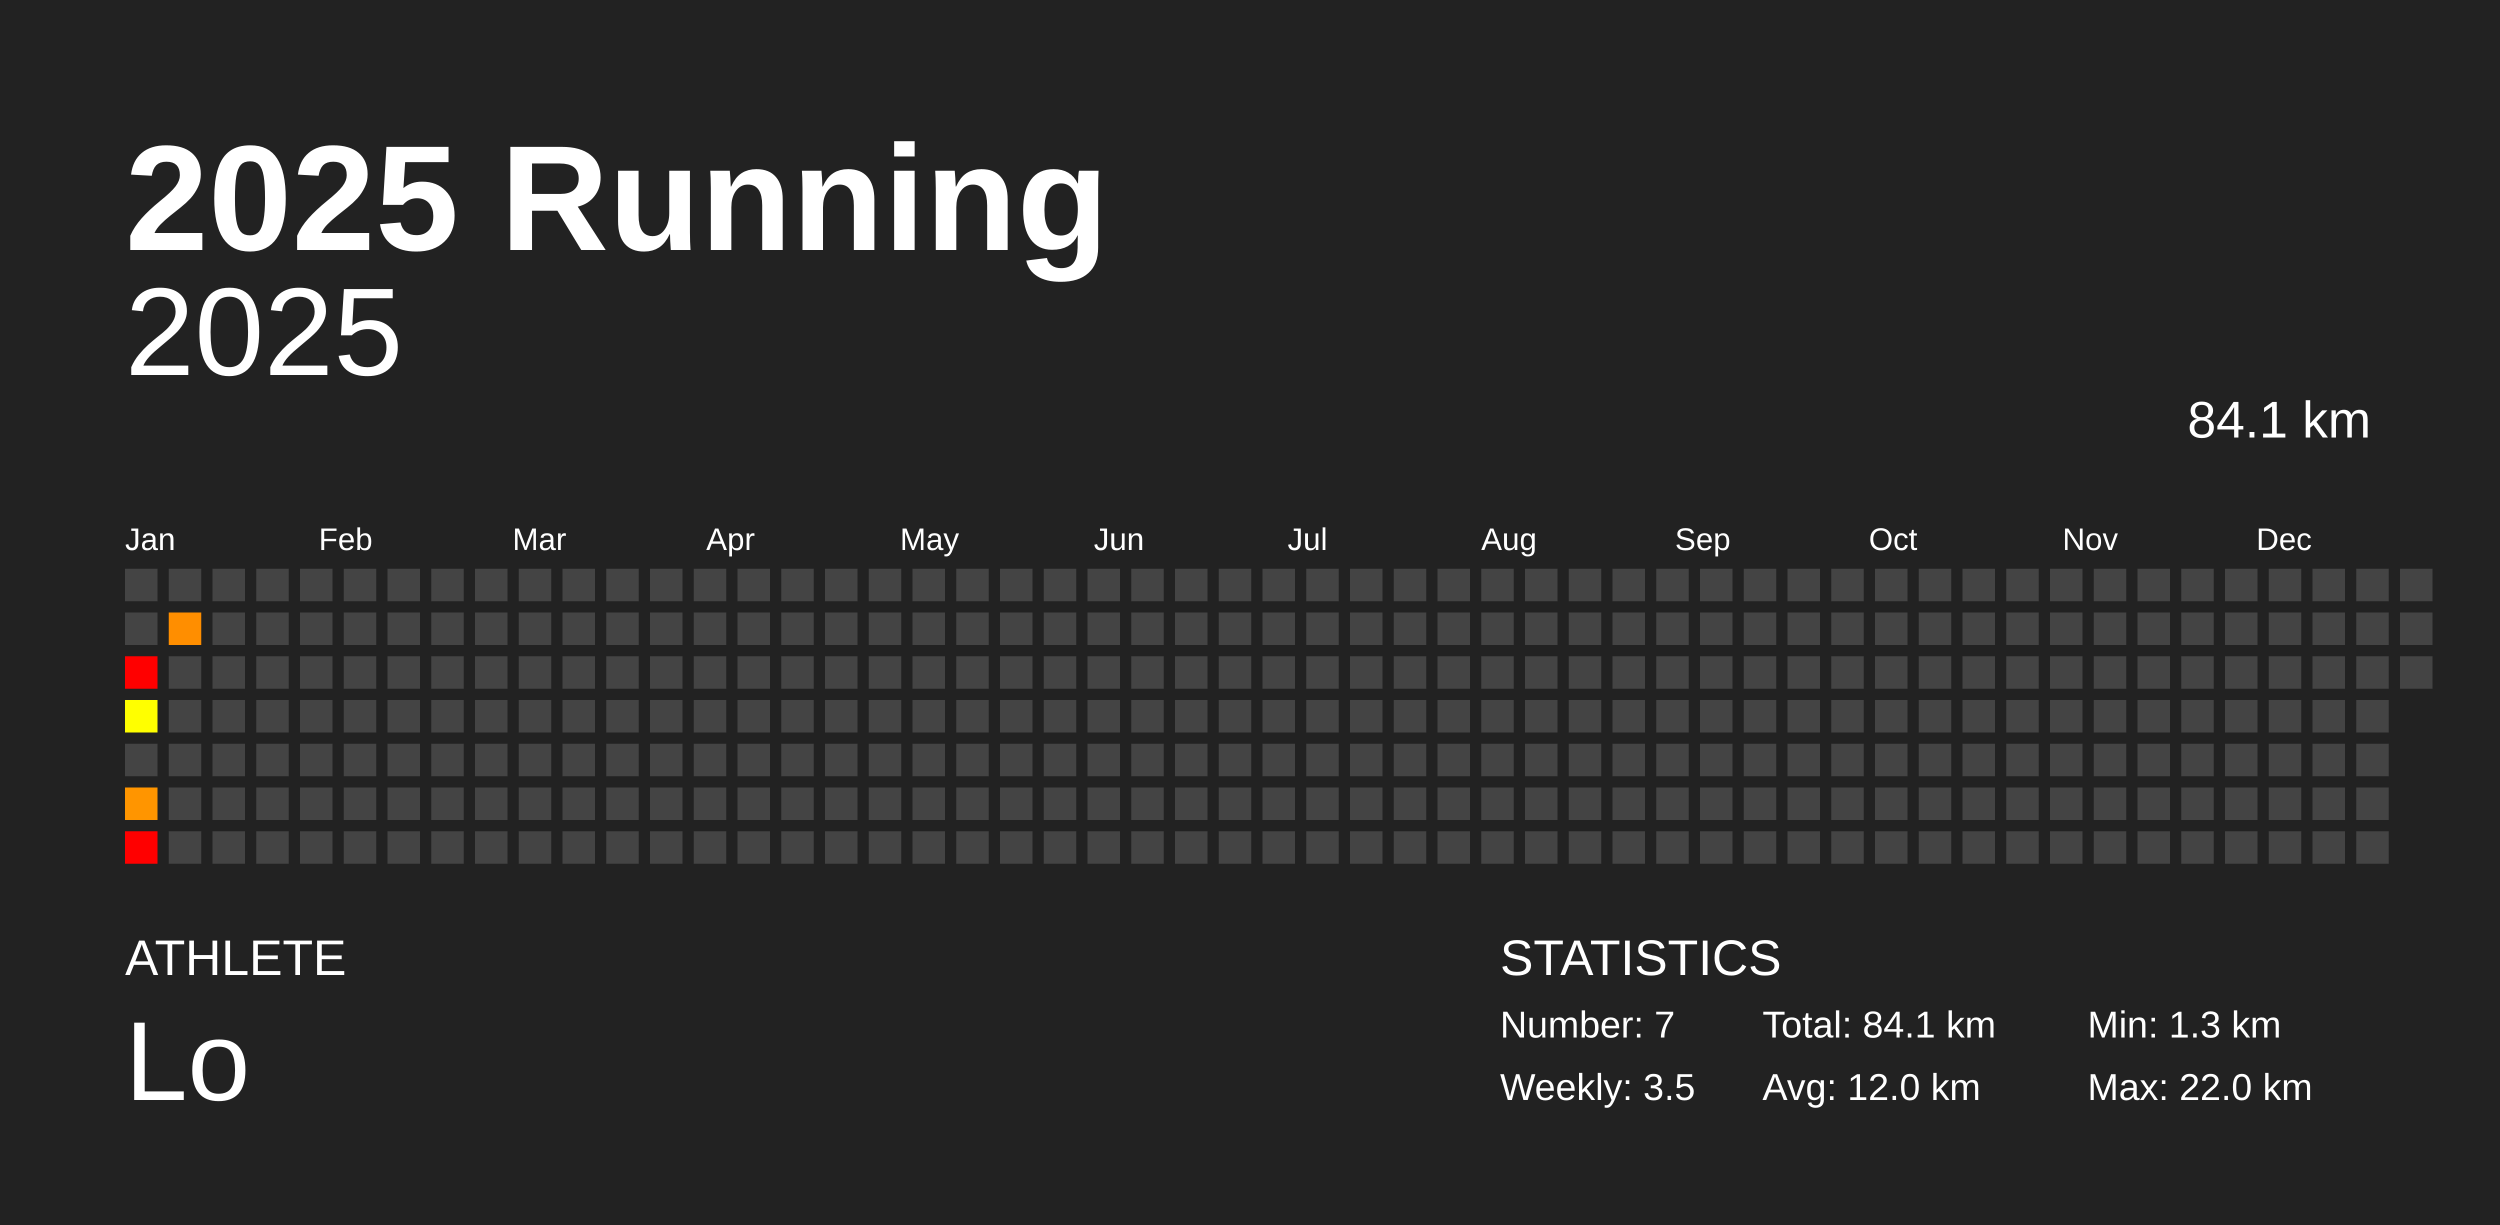
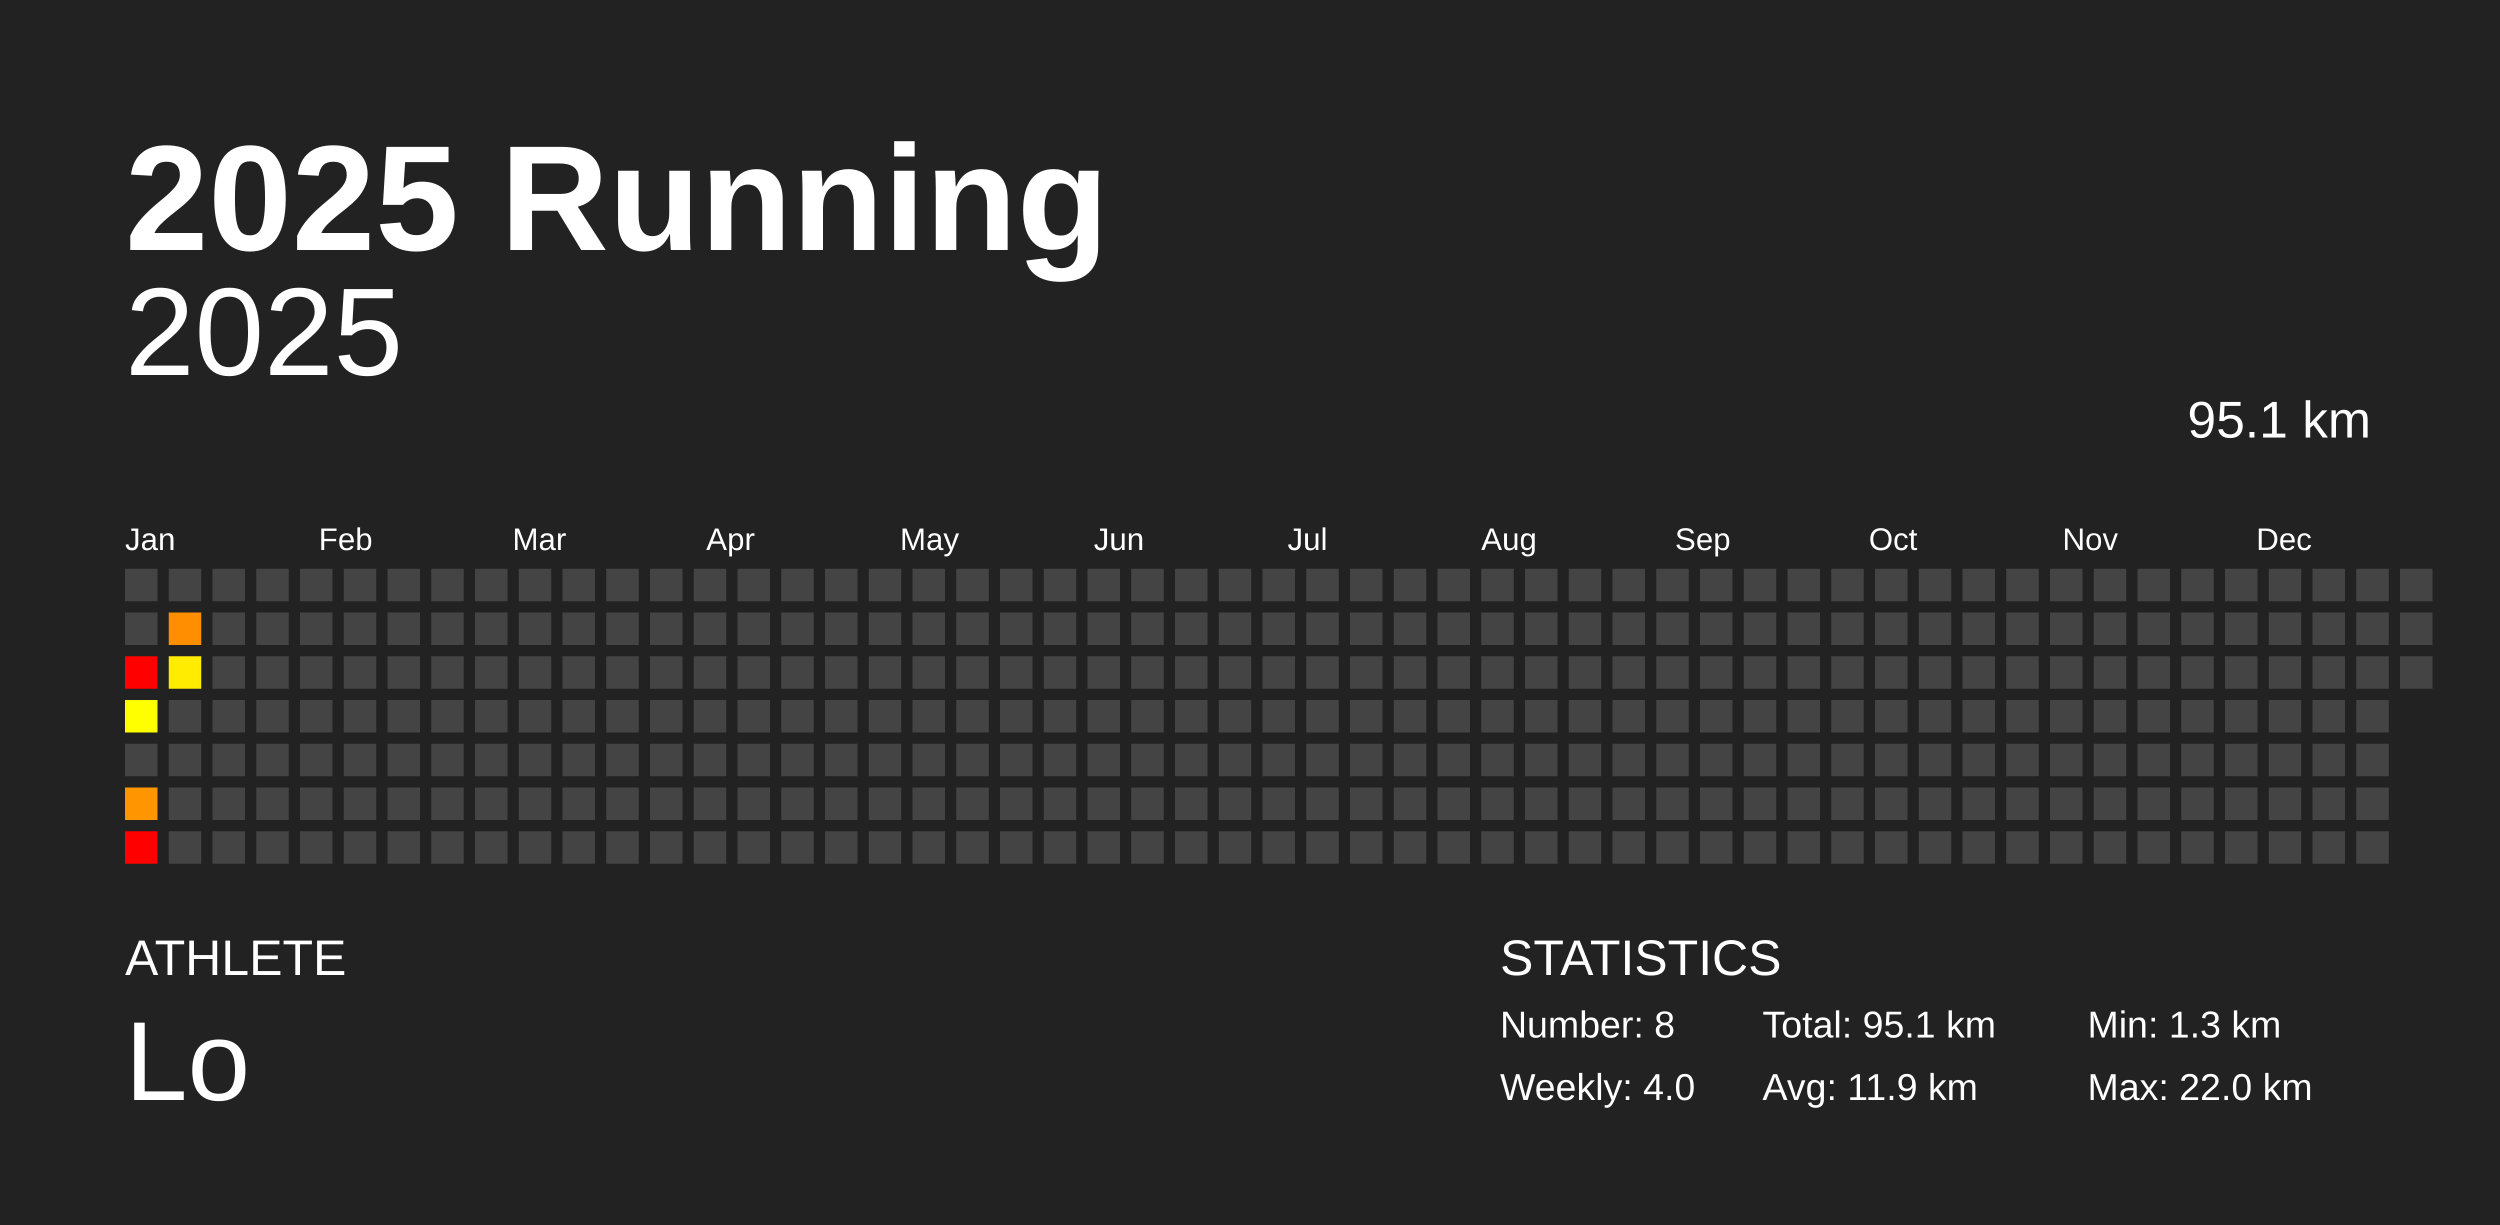
<svg xmlns="http://www.w3.org/2000/svg" baseProfile="full" height="98mm" version="1.1" viewBox="0,0,200,98" width="200mm">
  <defs />
  <rect fill="#222222" height="98" width="200" x="0" y="0" />
  <text fill="#FFFFFF" style="font-size:12px; font-family:Arial; font-weight:bold;" x="10" y="20">2025 Running</text>
  <text fill="#FFFFFF" style="font-size:4px; font-family:Arial" x="10" y="78">ATHLETE</text>
  <text fill="#FFFFFF" style="font-size:9px; font-family:Arial" x="10" y="88">Lo</text>
  <text fill="#FFFFFF" style="font-size:4px; font-family:Arial" x="120" y="78">STATISTICS</text>
-   <text fill="#FFFFFF" style="font-size:3px; font-family:Arial" x="120" y="83">Number: 7</text>
-   <text fill="#FFFFFF" style="font-size:3px; font-family:Arial" x="120" y="88">Weekly: 3.5</text>
-   <text fill="#FFFFFF" style="font-size:3px; font-family:Arial" x="141" y="83">Total: 84.1 km</text>
-   <text fill="#FFFFFF" style="font-size:3px; font-family:Arial" x="141" y="88">Avg: 12.0 km</text>
+   <text fill="#FFFFFF" style="font-size:3px; font-family:Arial" x="120" y="83">Number: 8</text>
+   <text fill="#FFFFFF" style="font-size:3px; font-family:Arial" x="120" y="88">Weekly: 4.0</text>
+   <text fill="#FFFFFF" style="font-size:3px; font-family:Arial" x="141" y="83">Total: 95.1 km</text>
+   <text fill="#FFFFFF" style="font-size:3px; font-family:Arial" x="141" y="88">Avg: 11.9 km</text>
  <text fill="#FFFFFF" style="font-size:3px; font-family:Arial" x="167" y="83">Min: 1.3 km</text>
  <text fill="#FFFFFF" style="font-size:3px; font-family:Arial" x="167" y="88">Max: 22.0 km</text>
  <text alignment-baseline="hanging" fill="#FFFFFF" style="font-size:10.0px; font-family:Arial;" x="10" y="30">2025</text>
-   <text alignment-baseline="hanging" fill="#FFFFFF" style="font-size:4.125px; font-family:Arial;" x="175" y="35">84.1 km</text>
+   <text alignment-baseline="hanging" fill="#FFFFFF" style="font-size:4.125px; font-family:Arial;" x="175" y="35">95.1 km</text>
  <text fill="#FFFFFF" style="font-size:2.5px; font-family:Arial" x="10.0" y="44">Jan</text>
  <text fill="#FFFFFF" style="font-size:2.5px; font-family:Arial" x="25.5" y="44">Feb</text>
  <text fill="#FFFFFF" style="font-size:2.5px; font-family:Arial" x="41.0" y="44">Mar</text>
  <text fill="#FFFFFF" style="font-size:2.5px; font-family:Arial" x="56.5" y="44">Apr</text>
  <text fill="#FFFFFF" style="font-size:2.5px; font-family:Arial" x="72.0" y="44">May</text>
  <text fill="#FFFFFF" style="font-size:2.5px; font-family:Arial" x="87.5" y="44">Jun</text>
  <text fill="#FFFFFF" style="font-size:2.5px; font-family:Arial" x="103.0" y="44">Jul</text>
  <text fill="#FFFFFF" style="font-size:2.5px; font-family:Arial" x="118.5" y="44">Aug</text>
  <text fill="#FFFFFF" style="font-size:2.5px; font-family:Arial" x="134.0" y="44">Sep</text>
  <text fill="#FFFFFF" style="font-size:2.5px; font-family:Arial" x="149.5" y="44">Oct</text>
  <text fill="#FFFFFF" style="font-size:2.5px; font-family:Arial" x="165.0" y="44">Nov</text>
  <text fill="#FFFFFF" style="font-size:2.5px; font-family:Arial" x="180.5" y="44">Dec</text>
  <rect fill="#444444" height="2.6" width="2.6" x="10.0" y="45.5" />
  <rect fill="#444444" height="2.6" width="2.6" x="10.0" y="49.0" />
  <rect fill="red" height="2.6" width="2.6" x="10.0" y="52.5" />
  <rect fill="#ffff00" height="2.6" width="2.6" x="10.0" y="56.0" />
  <rect fill="#444444" height="2.6" width="2.6" x="10.0" y="59.5" />
  <rect fill="#ff9500" height="2.6" width="2.6" x="10.0" y="63.0" />
  <rect fill="red" height="2.6" width="2.6" x="10.0" y="66.5" />
  <rect fill="#444444" height="2.6" width="2.6" x="13.5" y="45.5" />
  <rect fill="#ff8e00" height="2.6" width="2.6" x="13.5" y="49.0" />
-   <rect fill="#444444" height="2.6" width="2.6" x="13.5" y="52.5" />
+   <rect fill="#ffec00" height="2.6" width="2.6" x="13.5" y="52.5" />
  <rect fill="#444444" height="2.6" width="2.6" x="13.5" y="56.0" />
  <rect fill="#444444" height="2.6" width="2.6" x="13.5" y="59.5" />
  <rect fill="#444444" height="2.6" width="2.6" x="13.5" y="63.0" />
  <rect fill="#444444" height="2.6" width="2.6" x="13.5" y="66.5" />
  <rect fill="#444444" height="2.6" width="2.6" x="17.0" y="45.5" />
  <rect fill="#444444" height="2.6" width="2.6" x="17.0" y="49.0" />
  <rect fill="#444444" height="2.6" width="2.6" x="17.0" y="52.5" />
  <rect fill="#444444" height="2.6" width="2.6" x="17.0" y="56.0" />
  <rect fill="#444444" height="2.6" width="2.6" x="17.0" y="59.5" />
  <rect fill="#444444" height="2.6" width="2.6" x="17.0" y="63.0" />
  <rect fill="#444444" height="2.6" width="2.6" x="17.0" y="66.5" />
  <rect fill="#444444" height="2.6" width="2.6" x="20.5" y="45.5" />
  <rect fill="#444444" height="2.6" width="2.6" x="20.5" y="49.0" />
  <rect fill="#444444" height="2.6" width="2.6" x="20.5" y="52.5" />
  <rect fill="#444444" height="2.6" width="2.6" x="20.5" y="56.0" />
  <rect fill="#444444" height="2.6" width="2.6" x="20.5" y="59.5" />
  <rect fill="#444444" height="2.6" width="2.6" x="20.5" y="63.0" />
  <rect fill="#444444" height="2.6" width="2.6" x="20.5" y="66.5" />
  <rect fill="#444444" height="2.6" width="2.6" x="24.0" y="45.5" />
  <rect fill="#444444" height="2.6" width="2.6" x="24.0" y="49.0" />
  <rect fill="#444444" height="2.6" width="2.6" x="24.0" y="52.5" />
  <rect fill="#444444" height="2.6" width="2.6" x="24.0" y="56.0" />
  <rect fill="#444444" height="2.6" width="2.6" x="24.0" y="59.5" />
  <rect fill="#444444" height="2.6" width="2.6" x="24.0" y="63.0" />
  <rect fill="#444444" height="2.6" width="2.6" x="24.0" y="66.5" />
  <rect fill="#444444" height="2.6" width="2.6" x="27.5" y="45.5" />
  <rect fill="#444444" height="2.6" width="2.6" x="27.5" y="49.0" />
  <rect fill="#444444" height="2.6" width="2.6" x="27.5" y="52.5" />
  <rect fill="#444444" height="2.6" width="2.6" x="27.5" y="56.0" />
  <rect fill="#444444" height="2.6" width="2.6" x="27.5" y="59.5" />
  <rect fill="#444444" height="2.6" width="2.6" x="27.5" y="63.0" />
  <rect fill="#444444" height="2.6" width="2.6" x="27.5" y="66.5" />
  <rect fill="#444444" height="2.6" width="2.6" x="31.0" y="45.5" />
  <rect fill="#444444" height="2.6" width="2.6" x="31.0" y="49.0" />
  <rect fill="#444444" height="2.6" width="2.6" x="31.0" y="52.5" />
  <rect fill="#444444" height="2.6" width="2.6" x="31.0" y="56.0" />
  <rect fill="#444444" height="2.6" width="2.6" x="31.0" y="59.5" />
  <rect fill="#444444" height="2.6" width="2.6" x="31.0" y="63.0" />
  <rect fill="#444444" height="2.6" width="2.6" x="31.0" y="66.5" />
  <rect fill="#444444" height="2.6" width="2.6" x="34.5" y="45.5" />
  <rect fill="#444444" height="2.6" width="2.6" x="34.5" y="49.0" />
  <rect fill="#444444" height="2.6" width="2.6" x="34.5" y="52.5" />
  <rect fill="#444444" height="2.6" width="2.6" x="34.5" y="56.0" />
  <rect fill="#444444" height="2.6" width="2.6" x="34.5" y="59.5" />
  <rect fill="#444444" height="2.6" width="2.6" x="34.5" y="63.0" />
  <rect fill="#444444" height="2.6" width="2.6" x="34.5" y="66.5" />
  <rect fill="#444444" height="2.6" width="2.6" x="38.0" y="45.5" />
  <rect fill="#444444" height="2.6" width="2.6" x="38.0" y="49.0" />
  <rect fill="#444444" height="2.6" width="2.6" x="38.0" y="52.5" />
  <rect fill="#444444" height="2.6" width="2.6" x="38.0" y="56.0" />
  <rect fill="#444444" height="2.6" width="2.6" x="38.0" y="59.5" />
  <rect fill="#444444" height="2.6" width="2.6" x="38.0" y="63.0" />
  <rect fill="#444444" height="2.6" width="2.6" x="38.0" y="66.5" />
  <rect fill="#444444" height="2.6" width="2.6" x="41.5" y="45.5" />
  <rect fill="#444444" height="2.6" width="2.6" x="41.5" y="49.0" />
  <rect fill="#444444" height="2.6" width="2.6" x="41.5" y="52.5" />
  <rect fill="#444444" height="2.6" width="2.6" x="41.5" y="56.0" />
  <rect fill="#444444" height="2.6" width="2.6" x="41.5" y="59.5" />
  <rect fill="#444444" height="2.6" width="2.6" x="41.5" y="63.0" />
  <rect fill="#444444" height="2.6" width="2.6" x="41.5" y="66.5" />
  <rect fill="#444444" height="2.6" width="2.6" x="45.0" y="45.5" />
  <rect fill="#444444" height="2.6" width="2.6" x="45.0" y="49.0" />
  <rect fill="#444444" height="2.6" width="2.6" x="45.0" y="52.5" />
  <rect fill="#444444" height="2.6" width="2.6" x="45.0" y="56.0" />
  <rect fill="#444444" height="2.6" width="2.6" x="45.0" y="59.5" />
  <rect fill="#444444" height="2.6" width="2.6" x="45.0" y="63.0" />
  <rect fill="#444444" height="2.6" width="2.6" x="45.0" y="66.5" />
  <rect fill="#444444" height="2.6" width="2.6" x="48.5" y="45.5" />
  <rect fill="#444444" height="2.6" width="2.6" x="48.5" y="49.0" />
  <rect fill="#444444" height="2.6" width="2.6" x="48.5" y="52.5" />
  <rect fill="#444444" height="2.6" width="2.6" x="48.5" y="56.0" />
  <rect fill="#444444" height="2.6" width="2.6" x="48.5" y="59.5" />
  <rect fill="#444444" height="2.6" width="2.6" x="48.5" y="63.0" />
  <rect fill="#444444" height="2.6" width="2.6" x="48.5" y="66.5" />
  <rect fill="#444444" height="2.6" width="2.6" x="52.0" y="45.5" />
  <rect fill="#444444" height="2.6" width="2.6" x="52.0" y="49.0" />
  <rect fill="#444444" height="2.6" width="2.6" x="52.0" y="52.5" />
  <rect fill="#444444" height="2.6" width="2.6" x="52.0" y="56.0" />
  <rect fill="#444444" height="2.6" width="2.6" x="52.0" y="59.5" />
  <rect fill="#444444" height="2.6" width="2.6" x="52.0" y="63.0" />
  <rect fill="#444444" height="2.6" width="2.6" x="52.0" y="66.5" />
  <rect fill="#444444" height="2.6" width="2.6" x="55.5" y="45.5" />
  <rect fill="#444444" height="2.6" width="2.6" x="55.5" y="49.0" />
  <rect fill="#444444" height="2.6" width="2.6" x="55.5" y="52.5" />
  <rect fill="#444444" height="2.6" width="2.6" x="55.5" y="56.0" />
  <rect fill="#444444" height="2.6" width="2.6" x="55.5" y="59.5" />
  <rect fill="#444444" height="2.6" width="2.6" x="55.5" y="63.0" />
  <rect fill="#444444" height="2.6" width="2.6" x="55.5" y="66.5" />
  <rect fill="#444444" height="2.6" width="2.6" x="59.0" y="45.5" />
  <rect fill="#444444" height="2.6" width="2.6" x="59.0" y="49.0" />
  <rect fill="#444444" height="2.6" width="2.6" x="59.0" y="52.5" />
  <rect fill="#444444" height="2.6" width="2.6" x="59.0" y="56.0" />
  <rect fill="#444444" height="2.6" width="2.6" x="59.0" y="59.5" />
  <rect fill="#444444" height="2.6" width="2.6" x="59.0" y="63.0" />
  <rect fill="#444444" height="2.6" width="2.6" x="59.0" y="66.5" />
  <rect fill="#444444" height="2.6" width="2.6" x="62.5" y="45.5" />
  <rect fill="#444444" height="2.6" width="2.6" x="62.5" y="49.0" />
  <rect fill="#444444" height="2.6" width="2.6" x="62.5" y="52.5" />
  <rect fill="#444444" height="2.6" width="2.6" x="62.5" y="56.0" />
  <rect fill="#444444" height="2.6" width="2.6" x="62.5" y="59.5" />
  <rect fill="#444444" height="2.6" width="2.6" x="62.5" y="63.0" />
  <rect fill="#444444" height="2.6" width="2.6" x="62.5" y="66.5" />
  <rect fill="#444444" height="2.6" width="2.6" x="66.0" y="45.5" />
  <rect fill="#444444" height="2.6" width="2.6" x="66.0" y="49.0" />
  <rect fill="#444444" height="2.6" width="2.6" x="66.0" y="52.5" />
  <rect fill="#444444" height="2.6" width="2.6" x="66.0" y="56.0" />
  <rect fill="#444444" height="2.6" width="2.6" x="66.0" y="59.5" />
  <rect fill="#444444" height="2.6" width="2.6" x="66.0" y="63.0" />
  <rect fill="#444444" height="2.6" width="2.6" x="66.0" y="66.5" />
  <rect fill="#444444" height="2.6" width="2.6" x="69.5" y="45.5" />
  <rect fill="#444444" height="2.6" width="2.6" x="69.5" y="49.0" />
  <rect fill="#444444" height="2.6" width="2.6" x="69.5" y="52.5" />
  <rect fill="#444444" height="2.6" width="2.6" x="69.5" y="56.0" />
  <rect fill="#444444" height="2.6" width="2.6" x="69.5" y="59.5" />
  <rect fill="#444444" height="2.6" width="2.6" x="69.5" y="63.0" />
  <rect fill="#444444" height="2.6" width="2.6" x="69.5" y="66.5" />
  <rect fill="#444444" height="2.6" width="2.6" x="73.0" y="45.5" />
  <rect fill="#444444" height="2.6" width="2.6" x="73.0" y="49.0" />
  <rect fill="#444444" height="2.6" width="2.6" x="73.0" y="52.5" />
  <rect fill="#444444" height="2.6" width="2.6" x="73.0" y="56.0" />
  <rect fill="#444444" height="2.6" width="2.6" x="73.0" y="59.5" />
  <rect fill="#444444" height="2.6" width="2.6" x="73.0" y="63.0" />
  <rect fill="#444444" height="2.6" width="2.6" x="73.0" y="66.5" />
  <rect fill="#444444" height="2.6" width="2.6" x="76.5" y="45.5" />
  <rect fill="#444444" height="2.6" width="2.6" x="76.5" y="49.0" />
  <rect fill="#444444" height="2.6" width="2.6" x="76.5" y="52.5" />
  <rect fill="#444444" height="2.6" width="2.6" x="76.5" y="56.0" />
  <rect fill="#444444" height="2.6" width="2.6" x="76.5" y="59.5" />
  <rect fill="#444444" height="2.6" width="2.6" x="76.5" y="63.0" />
  <rect fill="#444444" height="2.6" width="2.6" x="76.5" y="66.5" />
  <rect fill="#444444" height="2.6" width="2.6" x="80.0" y="45.5" />
  <rect fill="#444444" height="2.6" width="2.6" x="80.0" y="49.0" />
  <rect fill="#444444" height="2.6" width="2.6" x="80.0" y="52.5" />
  <rect fill="#444444" height="2.6" width="2.6" x="80.0" y="56.0" />
  <rect fill="#444444" height="2.6" width="2.6" x="80.0" y="59.5" />
  <rect fill="#444444" height="2.6" width="2.6" x="80.0" y="63.0" />
  <rect fill="#444444" height="2.6" width="2.6" x="80.0" y="66.5" />
  <rect fill="#444444" height="2.6" width="2.6" x="83.5" y="45.5" />
  <rect fill="#444444" height="2.6" width="2.6" x="83.5" y="49.0" />
  <rect fill="#444444" height="2.6" width="2.6" x="83.5" y="52.5" />
  <rect fill="#444444" height="2.6" width="2.6" x="83.5" y="56.0" />
  <rect fill="#444444" height="2.6" width="2.6" x="83.5" y="59.5" />
  <rect fill="#444444" height="2.6" width="2.6" x="83.5" y="63.0" />
  <rect fill="#444444" height="2.6" width="2.6" x="83.5" y="66.5" />
  <rect fill="#444444" height="2.6" width="2.6" x="87.0" y="45.5" />
  <rect fill="#444444" height="2.6" width="2.6" x="87.0" y="49.0" />
  <rect fill="#444444" height="2.6" width="2.6" x="87.0" y="52.5" />
  <rect fill="#444444" height="2.6" width="2.6" x="87.0" y="56.0" />
  <rect fill="#444444" height="2.6" width="2.6" x="87.0" y="59.5" />
  <rect fill="#444444" height="2.6" width="2.6" x="87.0" y="63.0" />
  <rect fill="#444444" height="2.6" width="2.6" x="87.0" y="66.5" />
  <rect fill="#444444" height="2.6" width="2.6" x="90.5" y="45.5" />
  <rect fill="#444444" height="2.6" width="2.6" x="90.5" y="49.0" />
  <rect fill="#444444" height="2.6" width="2.6" x="90.5" y="52.5" />
  <rect fill="#444444" height="2.6" width="2.6" x="90.5" y="56.0" />
  <rect fill="#444444" height="2.6" width="2.6" x="90.5" y="59.5" />
  <rect fill="#444444" height="2.6" width="2.6" x="90.5" y="63.0" />
  <rect fill="#444444" height="2.6" width="2.6" x="90.5" y="66.5" />
  <rect fill="#444444" height="2.6" width="2.6" x="94.0" y="45.5" />
  <rect fill="#444444" height="2.6" width="2.6" x="94.0" y="49.0" />
  <rect fill="#444444" height="2.6" width="2.6" x="94.0" y="52.5" />
  <rect fill="#444444" height="2.6" width="2.6" x="94.0" y="56.0" />
  <rect fill="#444444" height="2.6" width="2.6" x="94.0" y="59.5" />
  <rect fill="#444444" height="2.6" width="2.6" x="94.0" y="63.0" />
  <rect fill="#444444" height="2.6" width="2.6" x="94.0" y="66.5" />
  <rect fill="#444444" height="2.6" width="2.6" x="97.5" y="45.5" />
  <rect fill="#444444" height="2.6" width="2.6" x="97.5" y="49.0" />
  <rect fill="#444444" height="2.6" width="2.6" x="97.5" y="52.5" />
  <rect fill="#444444" height="2.6" width="2.6" x="97.5" y="56.0" />
  <rect fill="#444444" height="2.6" width="2.6" x="97.5" y="59.5" />
  <rect fill="#444444" height="2.6" width="2.6" x="97.5" y="63.0" />
  <rect fill="#444444" height="2.6" width="2.6" x="97.5" y="66.5" />
  <rect fill="#444444" height="2.6" width="2.6" x="101.0" y="45.5" />
  <rect fill="#444444" height="2.6" width="2.6" x="101.0" y="49.0" />
  <rect fill="#444444" height="2.6" width="2.6" x="101.0" y="52.5" />
  <rect fill="#444444" height="2.6" width="2.6" x="101.0" y="56.0" />
  <rect fill="#444444" height="2.6" width="2.6" x="101.0" y="59.5" />
  <rect fill="#444444" height="2.6" width="2.6" x="101.0" y="63.0" />
  <rect fill="#444444" height="2.6" width="2.6" x="101.0" y="66.5" />
  <rect fill="#444444" height="2.6" width="2.6" x="104.5" y="45.5" />
  <rect fill="#444444" height="2.6" width="2.6" x="104.5" y="49.0" />
  <rect fill="#444444" height="2.6" width="2.6" x="104.5" y="52.5" />
  <rect fill="#444444" height="2.6" width="2.6" x="104.5" y="56.0" />
  <rect fill="#444444" height="2.6" width="2.6" x="104.5" y="59.5" />
  <rect fill="#444444" height="2.6" width="2.6" x="104.5" y="63.0" />
  <rect fill="#444444" height="2.6" width="2.6" x="104.5" y="66.5" />
  <rect fill="#444444" height="2.6" width="2.6" x="108.0" y="45.5" />
  <rect fill="#444444" height="2.6" width="2.6" x="108.0" y="49.0" />
  <rect fill="#444444" height="2.6" width="2.6" x="108.0" y="52.5" />
  <rect fill="#444444" height="2.6" width="2.6" x="108.0" y="56.0" />
  <rect fill="#444444" height="2.6" width="2.6" x="108.0" y="59.5" />
  <rect fill="#444444" height="2.6" width="2.6" x="108.0" y="63.0" />
  <rect fill="#444444" height="2.6" width="2.6" x="108.0" y="66.5" />
  <rect fill="#444444" height="2.6" width="2.6" x="111.5" y="45.5" />
  <rect fill="#444444" height="2.6" width="2.6" x="111.5" y="49.0" />
  <rect fill="#444444" height="2.6" width="2.6" x="111.5" y="52.5" />
  <rect fill="#444444" height="2.6" width="2.6" x="111.5" y="56.0" />
  <rect fill="#444444" height="2.6" width="2.6" x="111.5" y="59.5" />
  <rect fill="#444444" height="2.6" width="2.6" x="111.5" y="63.0" />
  <rect fill="#444444" height="2.6" width="2.6" x="111.5" y="66.5" />
  <rect fill="#444444" height="2.6" width="2.6" x="115.0" y="45.5" />
  <rect fill="#444444" height="2.6" width="2.6" x="115.0" y="49.0" />
  <rect fill="#444444" height="2.6" width="2.6" x="115.0" y="52.5" />
  <rect fill="#444444" height="2.6" width="2.6" x="115.0" y="56.0" />
  <rect fill="#444444" height="2.6" width="2.6" x="115.0" y="59.5" />
  <rect fill="#444444" height="2.6" width="2.6" x="115.0" y="63.0" />
  <rect fill="#444444" height="2.6" width="2.6" x="115.0" y="66.5" />
  <rect fill="#444444" height="2.6" width="2.6" x="118.5" y="45.5" />
  <rect fill="#444444" height="2.6" width="2.6" x="118.5" y="49.0" />
  <rect fill="#444444" height="2.6" width="2.6" x="118.5" y="52.5" />
  <rect fill="#444444" height="2.6" width="2.6" x="118.5" y="56.0" />
  <rect fill="#444444" height="2.6" width="2.6" x="118.5" y="59.5" />
  <rect fill="#444444" height="2.6" width="2.6" x="118.5" y="63.0" />
  <rect fill="#444444" height="2.6" width="2.6" x="118.5" y="66.5" />
  <rect fill="#444444" height="2.6" width="2.6" x="122.0" y="45.5" />
  <rect fill="#444444" height="2.6" width="2.6" x="122.0" y="49.0" />
  <rect fill="#444444" height="2.6" width="2.6" x="122.0" y="52.5" />
  <rect fill="#444444" height="2.6" width="2.6" x="122.0" y="56.0" />
  <rect fill="#444444" height="2.6" width="2.6" x="122.0" y="59.5" />
  <rect fill="#444444" height="2.6" width="2.6" x="122.0" y="63.0" />
  <rect fill="#444444" height="2.6" width="2.6" x="122.0" y="66.5" />
  <rect fill="#444444" height="2.6" width="2.6" x="125.5" y="45.5" />
  <rect fill="#444444" height="2.6" width="2.6" x="125.5" y="49.0" />
  <rect fill="#444444" height="2.6" width="2.6" x="125.5" y="52.5" />
  <rect fill="#444444" height="2.6" width="2.6" x="125.5" y="56.0" />
  <rect fill="#444444" height="2.6" width="2.6" x="125.5" y="59.5" />
  <rect fill="#444444" height="2.6" width="2.6" x="125.5" y="63.0" />
  <rect fill="#444444" height="2.6" width="2.6" x="125.5" y="66.5" />
  <rect fill="#444444" height="2.6" width="2.6" x="129.0" y="45.5" />
  <rect fill="#444444" height="2.6" width="2.6" x="129.0" y="49.0" />
  <rect fill="#444444" height="2.6" width="2.6" x="129.0" y="52.5" />
  <rect fill="#444444" height="2.6" width="2.6" x="129.0" y="56.0" />
  <rect fill="#444444" height="2.6" width="2.6" x="129.0" y="59.5" />
  <rect fill="#444444" height="2.6" width="2.6" x="129.0" y="63.0" />
  <rect fill="#444444" height="2.6" width="2.6" x="129.0" y="66.5" />
  <rect fill="#444444" height="2.6" width="2.6" x="132.5" y="45.5" />
  <rect fill="#444444" height="2.6" width="2.6" x="132.5" y="49.0" />
  <rect fill="#444444" height="2.6" width="2.6" x="132.5" y="52.5" />
  <rect fill="#444444" height="2.6" width="2.6" x="132.5" y="56.0" />
  <rect fill="#444444" height="2.6" width="2.6" x="132.5" y="59.5" />
  <rect fill="#444444" height="2.6" width="2.6" x="132.5" y="63.0" />
  <rect fill="#444444" height="2.6" width="2.6" x="132.5" y="66.5" />
  <rect fill="#444444" height="2.6" width="2.6" x="136.0" y="45.5" />
  <rect fill="#444444" height="2.6" width="2.6" x="136.0" y="49.0" />
  <rect fill="#444444" height="2.6" width="2.6" x="136.0" y="52.5" />
  <rect fill="#444444" height="2.6" width="2.6" x="136.0" y="56.0" />
  <rect fill="#444444" height="2.6" width="2.6" x="136.0" y="59.5" />
  <rect fill="#444444" height="2.6" width="2.6" x="136.0" y="63.0" />
  <rect fill="#444444" height="2.6" width="2.6" x="136.0" y="66.5" />
  <rect fill="#444444" height="2.6" width="2.6" x="139.5" y="45.5" />
  <rect fill="#444444" height="2.6" width="2.6" x="139.5" y="49.0" />
  <rect fill="#444444" height="2.6" width="2.6" x="139.5" y="52.5" />
  <rect fill="#444444" height="2.6" width="2.6" x="139.5" y="56.0" />
  <rect fill="#444444" height="2.6" width="2.6" x="139.5" y="59.5" />
  <rect fill="#444444" height="2.6" width="2.6" x="139.5" y="63.0" />
  <rect fill="#444444" height="2.6" width="2.6" x="139.5" y="66.5" />
  <rect fill="#444444" height="2.6" width="2.6" x="143.0" y="45.5" />
  <rect fill="#444444" height="2.6" width="2.6" x="143.0" y="49.0" />
  <rect fill="#444444" height="2.6" width="2.6" x="143.0" y="52.5" />
  <rect fill="#444444" height="2.6" width="2.6" x="143.0" y="56.0" />
  <rect fill="#444444" height="2.6" width="2.6" x="143.0" y="59.5" />
  <rect fill="#444444" height="2.6" width="2.6" x="143.0" y="63.0" />
  <rect fill="#444444" height="2.6" width="2.6" x="143.0" y="66.5" />
  <rect fill="#444444" height="2.6" width="2.6" x="146.5" y="45.5" />
  <rect fill="#444444" height="2.6" width="2.6" x="146.5" y="49.0" />
  <rect fill="#444444" height="2.6" width="2.6" x="146.5" y="52.5" />
  <rect fill="#444444" height="2.6" width="2.6" x="146.5" y="56.0" />
  <rect fill="#444444" height="2.6" width="2.6" x="146.5" y="59.5" />
  <rect fill="#444444" height="2.6" width="2.6" x="146.5" y="63.0" />
  <rect fill="#444444" height="2.6" width="2.6" x="146.5" y="66.5" />
  <rect fill="#444444" height="2.6" width="2.6" x="150.0" y="45.5" />
  <rect fill="#444444" height="2.6" width="2.6" x="150.0" y="49.0" />
  <rect fill="#444444" height="2.6" width="2.6" x="150.0" y="52.5" />
  <rect fill="#444444" height="2.6" width="2.6" x="150.0" y="56.0" />
  <rect fill="#444444" height="2.6" width="2.6" x="150.0" y="59.5" />
  <rect fill="#444444" height="2.6" width="2.6" x="150.0" y="63.0" />
  <rect fill="#444444" height="2.6" width="2.6" x="150.0" y="66.5" />
  <rect fill="#444444" height="2.6" width="2.6" x="153.5" y="45.5" />
  <rect fill="#444444" height="2.6" width="2.6" x="153.5" y="49.0" />
  <rect fill="#444444" height="2.6" width="2.6" x="153.5" y="52.5" />
  <rect fill="#444444" height="2.6" width="2.6" x="153.5" y="56.0" />
  <rect fill="#444444" height="2.6" width="2.6" x="153.5" y="59.5" />
  <rect fill="#444444" height="2.6" width="2.6" x="153.5" y="63.0" />
  <rect fill="#444444" height="2.6" width="2.6" x="153.5" y="66.5" />
  <rect fill="#444444" height="2.6" width="2.6" x="157.0" y="45.5" />
  <rect fill="#444444" height="2.6" width="2.6" x="157.0" y="49.0" />
  <rect fill="#444444" height="2.6" width="2.6" x="157.0" y="52.5" />
  <rect fill="#444444" height="2.6" width="2.6" x="157.0" y="56.0" />
  <rect fill="#444444" height="2.6" width="2.6" x="157.0" y="59.5" />
  <rect fill="#444444" height="2.6" width="2.6" x="157.0" y="63.0" />
  <rect fill="#444444" height="2.6" width="2.6" x="157.0" y="66.5" />
  <rect fill="#444444" height="2.6" width="2.6" x="160.5" y="45.5" />
  <rect fill="#444444" height="2.6" width="2.6" x="160.5" y="49.0" />
  <rect fill="#444444" height="2.6" width="2.6" x="160.5" y="52.5" />
  <rect fill="#444444" height="2.6" width="2.6" x="160.5" y="56.0" />
  <rect fill="#444444" height="2.6" width="2.6" x="160.5" y="59.5" />
  <rect fill="#444444" height="2.6" width="2.6" x="160.5" y="63.0" />
  <rect fill="#444444" height="2.6" width="2.6" x="160.5" y="66.5" />
  <rect fill="#444444" height="2.6" width="2.6" x="164.0" y="45.5" />
  <rect fill="#444444" height="2.6" width="2.6" x="164.0" y="49.0" />
  <rect fill="#444444" height="2.6" width="2.6" x="164.0" y="52.5" />
  <rect fill="#444444" height="2.6" width="2.6" x="164.0" y="56.0" />
  <rect fill="#444444" height="2.6" width="2.6" x="164.0" y="59.5" />
  <rect fill="#444444" height="2.6" width="2.6" x="164.0" y="63.0" />
  <rect fill="#444444" height="2.6" width="2.6" x="164.0" y="66.5" />
  <rect fill="#444444" height="2.6" width="2.6" x="167.5" y="45.5" />
  <rect fill="#444444" height="2.6" width="2.6" x="167.5" y="49.0" />
  <rect fill="#444444" height="2.6" width="2.6" x="167.5" y="52.5" />
  <rect fill="#444444" height="2.6" width="2.6" x="167.5" y="56.0" />
  <rect fill="#444444" height="2.6" width="2.6" x="167.5" y="59.5" />
  <rect fill="#444444" height="2.6" width="2.6" x="167.5" y="63.0" />
  <rect fill="#444444" height="2.6" width="2.6" x="167.5" y="66.5" />
  <rect fill="#444444" height="2.6" width="2.6" x="171.0" y="45.5" />
  <rect fill="#444444" height="2.6" width="2.6" x="171.0" y="49.0" />
  <rect fill="#444444" height="2.6" width="2.6" x="171.0" y="52.5" />
  <rect fill="#444444" height="2.6" width="2.6" x="171.0" y="56.0" />
  <rect fill="#444444" height="2.6" width="2.6" x="171.0" y="59.5" />
  <rect fill="#444444" height="2.6" width="2.6" x="171.0" y="63.0" />
  <rect fill="#444444" height="2.6" width="2.6" x="171.0" y="66.5" />
  <rect fill="#444444" height="2.6" width="2.6" x="174.5" y="45.5" />
  <rect fill="#444444" height="2.6" width="2.6" x="174.5" y="49.0" />
  <rect fill="#444444" height="2.6" width="2.6" x="174.5" y="52.5" />
  <rect fill="#444444" height="2.6" width="2.6" x="174.5" y="56.0" />
  <rect fill="#444444" height="2.6" width="2.6" x="174.5" y="59.5" />
  <rect fill="#444444" height="2.6" width="2.6" x="174.5" y="63.0" />
  <rect fill="#444444" height="2.6" width="2.6" x="174.5" y="66.5" />
  <rect fill="#444444" height="2.6" width="2.6" x="178.0" y="45.5" />
  <rect fill="#444444" height="2.6" width="2.6" x="178.0" y="49.0" />
  <rect fill="#444444" height="2.6" width="2.6" x="178.0" y="52.5" />
  <rect fill="#444444" height="2.6" width="2.6" x="178.0" y="56.0" />
  <rect fill="#444444" height="2.6" width="2.6" x="178.0" y="59.5" />
  <rect fill="#444444" height="2.6" width="2.6" x="178.0" y="63.0" />
  <rect fill="#444444" height="2.6" width="2.6" x="178.0" y="66.5" />
  <rect fill="#444444" height="2.6" width="2.6" x="181.5" y="45.5" />
  <rect fill="#444444" height="2.6" width="2.6" x="181.5" y="49.0" />
  <rect fill="#444444" height="2.6" width="2.6" x="181.5" y="52.5" />
  <rect fill="#444444" height="2.6" width="2.6" x="181.5" y="56.0" />
  <rect fill="#444444" height="2.6" width="2.6" x="181.5" y="59.5" />
  <rect fill="#444444" height="2.6" width="2.6" x="181.5" y="63.0" />
  <rect fill="#444444" height="2.6" width="2.6" x="181.5" y="66.5" />
  <rect fill="#444444" height="2.6" width="2.6" x="185.0" y="45.5" />
  <rect fill="#444444" height="2.6" width="2.6" x="185.0" y="49.0" />
  <rect fill="#444444" height="2.6" width="2.6" x="185.0" y="52.5" />
  <rect fill="#444444" height="2.6" width="2.6" x="185.0" y="56.0" />
  <rect fill="#444444" height="2.6" width="2.6" x="185.0" y="59.5" />
  <rect fill="#444444" height="2.6" width="2.6" x="185.0" y="63.0" />
  <rect fill="#444444" height="2.6" width="2.6" x="185.0" y="66.5" />
  <rect fill="#444444" height="2.6" width="2.6" x="188.5" y="45.5" />
  <rect fill="#444444" height="2.6" width="2.6" x="188.5" y="49.0" />
  <rect fill="#444444" height="2.6" width="2.6" x="188.5" y="52.5" />
  <rect fill="#444444" height="2.6" width="2.6" x="188.5" y="56.0" />
  <rect fill="#444444" height="2.6" width="2.6" x="188.5" y="59.5" />
  <rect fill="#444444" height="2.6" width="2.6" x="188.5" y="63.0" />
  <rect fill="#444444" height="2.6" width="2.6" x="188.5" y="66.5" />
  <rect fill="#444444" height="2.6" width="2.6" x="192.0" y="45.5" />
  <rect fill="#444444" height="2.6" width="2.6" x="192.0" y="49.0" />
  <rect fill="#444444" height="2.6" width="2.6" x="192.0" y="52.5" />
</svg>
